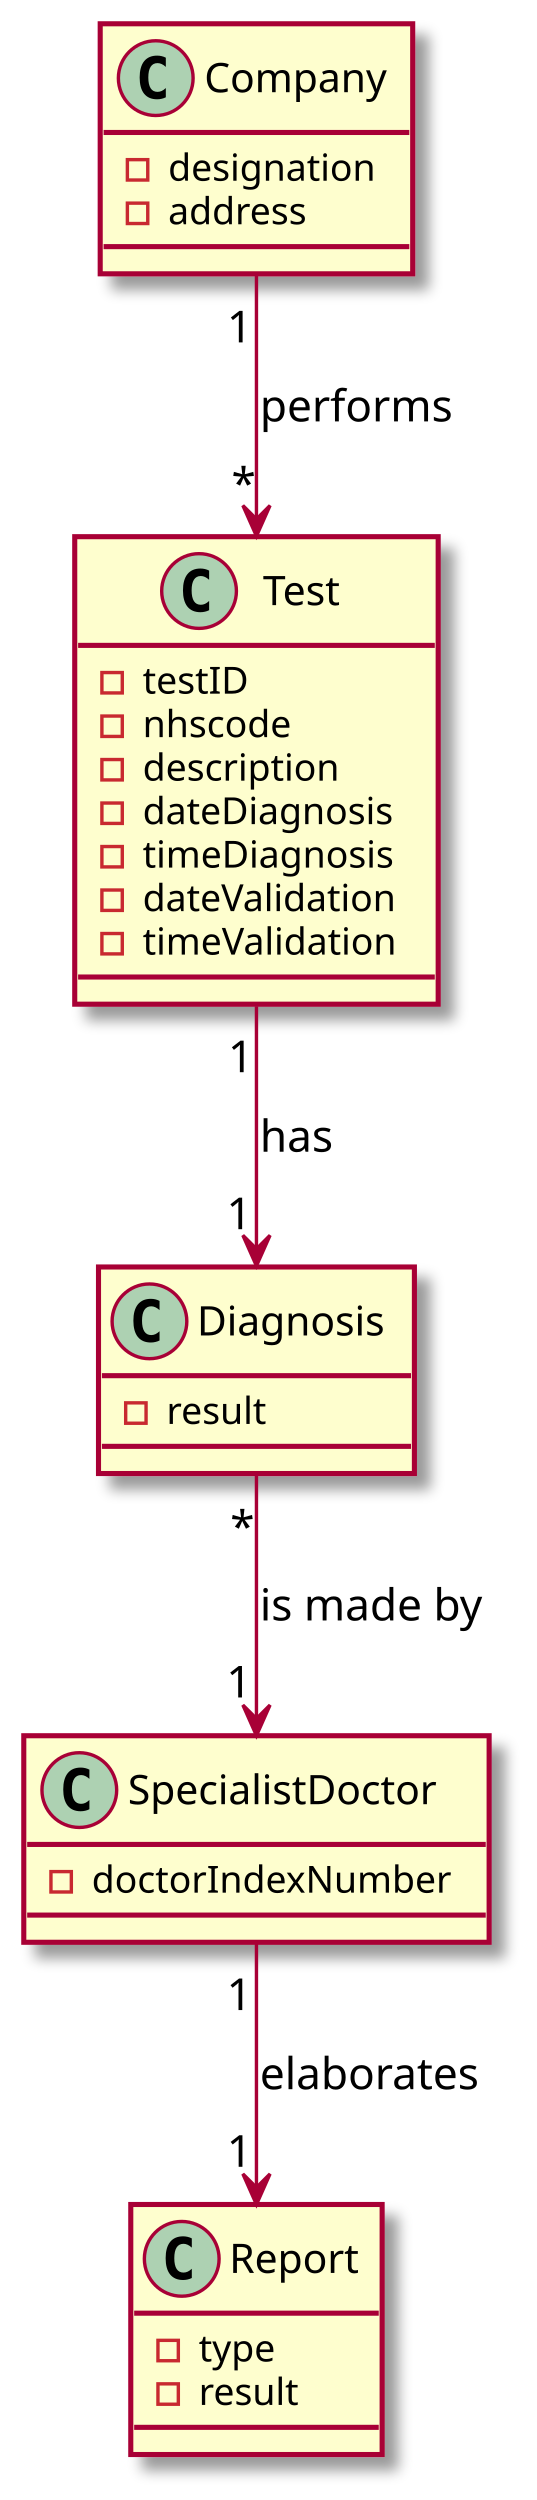
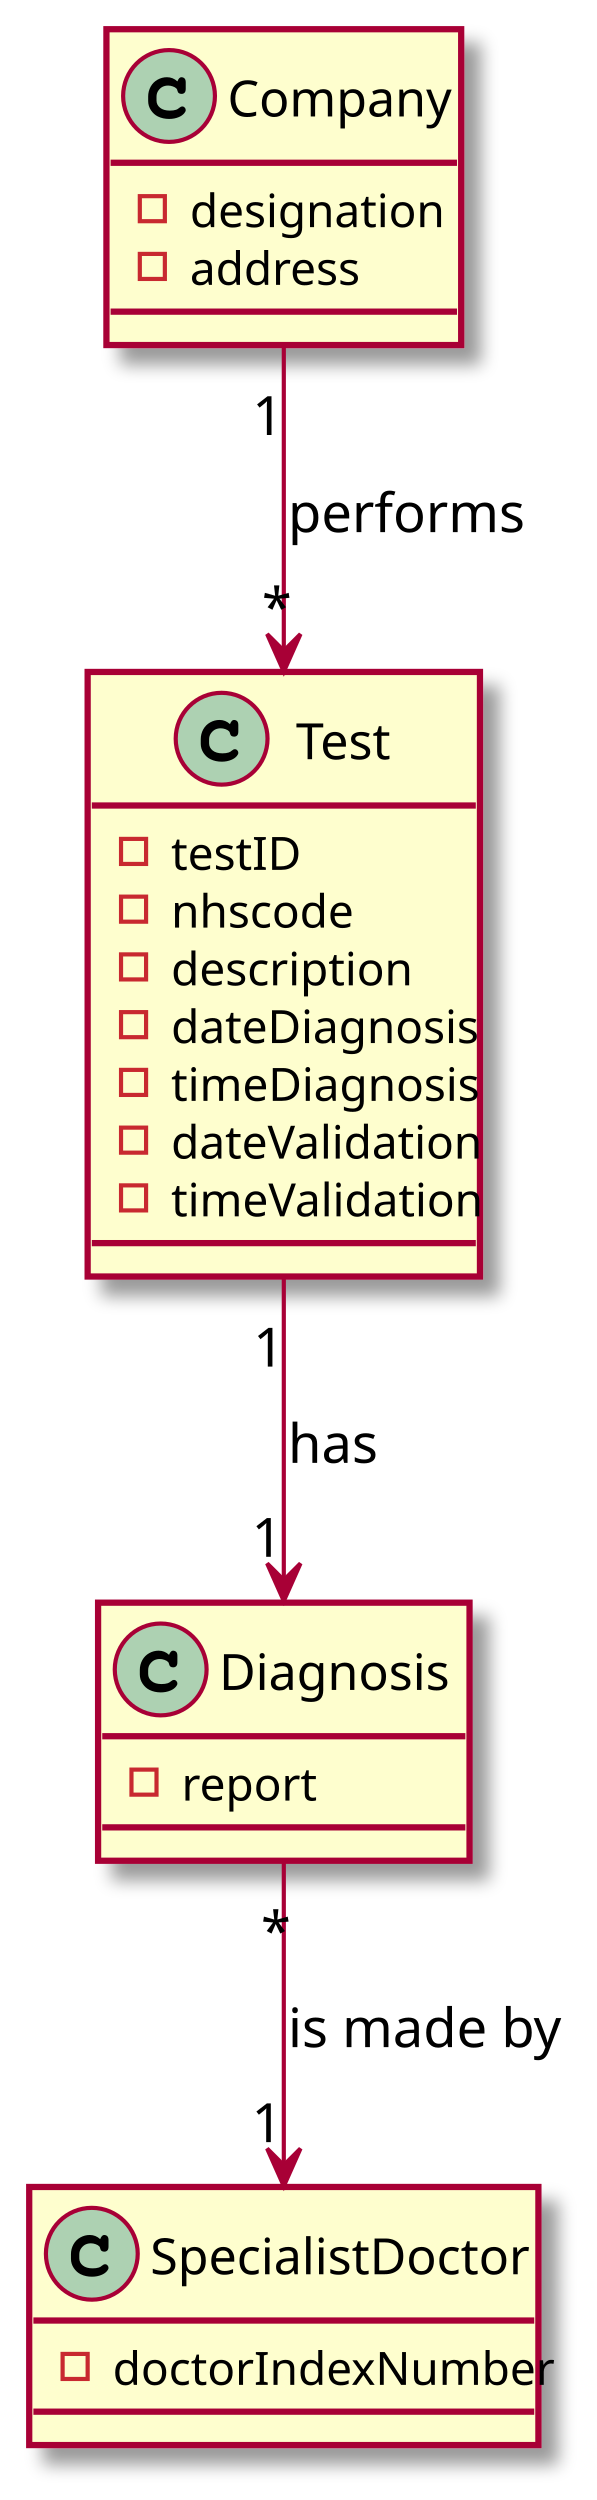
- <svg xmlns="http://www.w3.org/2000/svg" contentScriptType="application/ecmascript" contentStyleType="text/css" height="736px" preserveAspectRatio="none" style="width:158px;height:736px;" version="1.1" viewBox="0 0 158 736" width="158px" zoomAndPan="magnify">
+ <svg xmlns="http://www.w3.org/2000/svg" contentScriptType="application/ecmascript" contentStyleType="text/css" height="599px" preserveAspectRatio="none" style="width:143px;height:599px;" version="1.1" viewBox="0 0 143 599" width="143px" zoomAndPan="magnify">
  <defs>
-     <filter height="300%" id="f6mhy34ahualf" width="300%" x="-1" y="-1">
+     <filter height="300%" id="fuz33qhc88qlb" width="300%" x="-1" y="-1">
      <feGaussianBlur result="blurOut" stdDeviation="2.0" />
      <feColorMatrix in="blurOut" result="blurOut2" type="matrix" values="0 0 0 0 0 0 0 0 0 0 0 0 0 0 0 0 0 0 .4 0" />
      <feOffset dx="4.0" dy="4.0" in="blurOut2" result="blurOut3" />
      <feBlend in="SourceGraphic" in2="blurOut3" mode="normal" />
    </filter>
  </defs>
  <g>
-     <rect codeLine="8" fill="#FEFECE" filter="url(#f6mhy34ahualf)" height="73.609" id="Company" style="stroke:#A80036;stroke-width:1.5;" width="92" x="29.5" y="7" />
-     <ellipse cx="45.85" cy="23" fill="#ADD1B2" rx="11" ry="11" style="stroke:#A80036;stroke-width:1.0;" />
-     <path d="M48.819,28.641 Q48.241,28.938 47.6,29.078 Q46.959,29.234 46.256,29.234 Q43.756,29.234 42.428,27.594 Q41.116,25.938 41.116,22.812 Q41.116,19.688 42.428,18.031 Q43.756,16.375 46.256,16.375 Q46.959,16.375 47.6,16.531 Q48.256,16.688 48.819,16.984 L48.819,19.703 Q48.194,19.125 47.6,18.859 Q47.006,18.578 46.381,18.578 Q45.038,18.578 44.35,19.656 Q43.663,20.719 43.663,22.812 Q43.663,24.906 44.35,25.984 Q45.038,27.047 46.381,27.047 Q47.006,27.047 47.6,26.781 Q48.194,26.5 48.819,25.922 L48.819,28.641 Z " fill="#000000" />
-     <text fill="#000000" font-family="sans-serif" font-size="12" lengthAdjust="spacingAndGlyphs" textLength="57" x="60.15" y="27.154">Company</text>
-     <line style="stroke:#A80036;stroke-width:1.5;" x1="30.5" x2="120.5" y1="39" y2="39" />
-     <rect fill="none" height="6" style="stroke:#C82930;stroke-width:1.0;" width="6" x="37.5" y="47" />
-     <text fill="#000000" font-family="sans-serif" font-size="11" lengthAdjust="spacingAndGlyphs" textLength="66" x="49.5" y="53.21">designation</text>
-     <rect fill="none" height="6" style="stroke:#C82930;stroke-width:1.0;" width="6" x="37.5" y="59.805" />
-     <text fill="#000000" font-family="sans-serif" font-size="11" lengthAdjust="spacingAndGlyphs" textLength="47" x="49.5" y="66.015">address</text>
-     <line style="stroke:#A80036;stroke-width:1.5;" x1="30.5" x2="120.5" y1="72.609" y2="72.609" />
-     <rect codeLine="13" fill="#FEFECE" filter="url(#f6mhy34ahualf)" height="137.633" id="Test" style="stroke:#A80036;stroke-width:1.5;" width="107" x="22" y="158" />
-     <ellipse cx="58.6" cy="174" fill="#ADD1B2" rx="11" ry="11" style="stroke:#A80036;stroke-width:1.0;" />
-     <path d="M61.569,179.641 Q60.991,179.938 60.35,180.078 Q59.709,180.234 59.006,180.234 Q56.506,180.234 55.178,178.594 Q53.866,176.938 53.866,173.812 Q53.866,170.688 55.178,169.031 Q56.506,167.375 59.006,167.375 Q59.709,167.375 60.35,167.531 Q61.006,167.688 61.569,167.984 L61.569,170.703 Q60.944,170.125 60.35,169.859 Q59.756,169.578 59.131,169.578 Q57.788,169.578 57.1,170.656 Q56.413,171.719 56.413,173.812 Q56.413,175.906 57.1,176.984 Q57.788,178.047 59.131,178.047 Q59.756,178.047 60.35,177.781 Q60.944,177.5 61.569,176.922 L61.569,179.641 Z " fill="#000000" />
-     <text fill="#000000" font-family="sans-serif" font-size="12" lengthAdjust="spacingAndGlyphs" textLength="27" x="77.4" y="178.154">Test</text>
-     <line style="stroke:#A80036;stroke-width:1.5;" x1="23" x2="128" y1="190" y2="190" />
-     <rect fill="none" height="6" style="stroke:#C82930;stroke-width:1.0;" width="6" x="30" y="198" />
-     <text fill="#000000" font-family="sans-serif" font-size="11" lengthAdjust="spacingAndGlyphs" textLength="33" x="42" y="204.21">testID</text>
-     <rect fill="none" height="6" style="stroke:#C82930;stroke-width:1.0;" width="6" x="30" y="210.805" />
-     <text fill="#000000" font-family="sans-serif" font-size="11" lengthAdjust="spacingAndGlyphs" textLength="48" x="42" y="217.015">nhscode</text>
-     <rect fill="none" height="6" style="stroke:#C82930;stroke-width:1.0;" width="6" x="30" y="223.609" />
-     <text fill="#000000" font-family="sans-serif" font-size="11" lengthAdjust="spacingAndGlyphs" textLength="63" x="42" y="229.82">description</text>
-     <rect fill="none" height="6" style="stroke:#C82930;stroke-width:1.0;" width="6" x="30" y="236.414" />
-     <text fill="#000000" font-family="sans-serif" font-size="11" lengthAdjust="spacingAndGlyphs" textLength="81" x="42" y="242.625">dateDiagnosis</text>
-     <rect fill="none" height="6" style="stroke:#C82930;stroke-width:1.0;" width="6" x="30" y="249.219" />
-     <text fill="#000000" font-family="sans-serif" font-size="11" lengthAdjust="spacingAndGlyphs" textLength="81" x="42" y="255.429">timeDiagnosis</text>
-     <rect fill="none" height="6" style="stroke:#C82930;stroke-width:1.0;" width="6" x="30" y="262.023" />
-     <text fill="#000000" font-family="sans-serif" font-size="11" lengthAdjust="spacingAndGlyphs" textLength="80" x="42" y="268.234">dateValidation</text>
-     <rect fill="none" height="6" style="stroke:#C82930;stroke-width:1.0;" width="6" x="30" y="274.828" />
-     <text fill="#000000" font-family="sans-serif" font-size="11" lengthAdjust="spacingAndGlyphs" textLength="80" x="42" y="281.039">timeValidation</text>
-     <line style="stroke:#A80036;stroke-width:1.5;" x1="23" x2="128" y1="287.633" y2="287.633" />
-     <rect codeLine="23" fill="#FEFECE" filter="url(#f6mhy34ahualf)" height="60.805" id="Diagnosis" style="stroke:#A80036;stroke-width:1.5;" width="93" x="29" y="373" />
-     <ellipse cx="44" cy="389" fill="#ADD1B2" rx="11" ry="11" style="stroke:#A80036;stroke-width:1.0;" />
-     <path d="M46.969,394.641 Q46.391,394.938 45.75,395.078 Q45.109,395.234 44.406,395.234 Q41.906,395.234 40.578,393.594 Q39.266,391.938 39.266,388.812 Q39.266,385.688 40.578,384.031 Q41.906,382.375 44.406,382.375 Q45.109,382.375 45.75,382.531 Q46.406,382.688 46.969,382.984 L46.969,385.703 Q46.344,385.125 45.75,384.859 Q45.156,384.578 44.531,384.578 Q43.188,384.578 42.5,385.656 Q41.812,386.719 41.812,388.812 Q41.812,390.906 42.5,391.984 Q43.188,393.047 44.531,393.047 Q45.156,393.047 45.75,392.781 Q46.344,392.5 46.969,391.922 L46.969,394.641 Z " fill="#000000" />
-     <text fill="#000000" font-family="sans-serif" font-size="12" lengthAdjust="spacingAndGlyphs" textLength="61" x="58" y="393.154">Diagnosis</text>
-     <line style="stroke:#A80036;stroke-width:1.5;" x1="30" x2="121" y1="405" y2="405" />
-     <rect fill="none" height="6" style="stroke:#C82930;stroke-width:1.0;" width="6" x="37" y="413" />
-     <text fill="#000000" font-family="sans-serif" font-size="11" lengthAdjust="spacingAndGlyphs" textLength="33" x="49" y="419.21">result</text>
-     <line style="stroke:#A80036;stroke-width:1.5;" x1="30" x2="121" y1="425.805" y2="425.805" />
-     <rect codeLine="27" fill="#FEFECE" filter="url(#f6mhy34ahualf)" height="60.805" id="SpecialistDoctor" style="stroke:#A80036;stroke-width:1.5;" width="137" x="7" y="511" />
-     <ellipse cx="23.35" cy="527" fill="#ADD1B2" rx="11" ry="11" style="stroke:#A80036;stroke-width:1.0;" />
-     <path d="M26.319,532.641 Q25.741,532.938 25.1,533.078 Q24.459,533.234 23.756,533.234 Q21.256,533.234 19.928,531.594 Q18.616,529.938 18.616,526.812 Q18.616,523.688 19.928,522.031 Q21.256,520.375 23.756,520.375 Q24.459,520.375 25.1,520.531 Q25.756,520.688 26.319,520.984 L26.319,523.703 Q25.694,523.125 25.1,522.859 Q24.506,522.578 23.881,522.578 Q22.538,522.578 21.85,523.656 Q21.163,524.719 21.163,526.812 Q21.163,528.906 21.85,529.984 Q22.538,531.047 23.881,531.047 Q24.506,531.047 25.1,530.781 Q25.694,530.5 26.319,529.922 L26.319,532.641 Z " fill="#000000" />
-     <text fill="#000000" font-family="sans-serif" font-size="12" lengthAdjust="spacingAndGlyphs" textLength="102" x="37.65" y="531.154">SpecialistDoctor</text>
-     <line style="stroke:#A80036;stroke-width:1.5;" x1="8" x2="143" y1="543" y2="543" />
-     <rect fill="none" height="6" style="stroke:#C82930;stroke-width:1.0;" width="6" x="15" y="551" />
-     <text fill="#000000" font-family="sans-serif" font-size="11" lengthAdjust="spacingAndGlyphs" textLength="111" x="27" y="557.21">doctorIndexNumber</text>
-     <line style="stroke:#A80036;stroke-width:1.5;" x1="8" x2="143" y1="563.805" y2="563.805" />
-     <rect codeLine="31" fill="#FEFECE" filter="url(#f6mhy34ahualf)" height="73.609" id="Report" style="stroke:#A80036;stroke-width:1.5;" width="74" x="38.5" y="649" />
-     <ellipse cx="53.5" cy="665" fill="#ADD1B2" rx="11" ry="11" style="stroke:#A80036;stroke-width:1.0;" />
-     <path d="M56.469,670.641 Q55.891,670.938 55.25,671.078 Q54.609,671.234 53.906,671.234 Q51.406,671.234 50.078,669.594 Q48.766,667.938 48.766,664.812 Q48.766,661.688 50.078,660.031 Q51.406,658.375 53.906,658.375 Q54.609,658.375 55.25,658.531 Q55.906,658.688 56.469,658.984 L56.469,661.703 Q55.844,661.125 55.25,660.859 Q54.656,660.578 54.031,660.578 Q52.688,660.578 52,661.656 Q51.312,662.719 51.312,664.812 Q51.312,666.906 52,667.984 Q52.688,669.047 54.031,669.047 Q54.656,669.047 55.25,668.781 Q55.844,668.5 56.469,667.922 L56.469,670.641 Z " fill="#000000" />
-     <text fill="#000000" font-family="sans-serif" font-size="12" lengthAdjust="spacingAndGlyphs" textLength="42" x="67.5" y="669.154">Report</text>
-     <line style="stroke:#A80036;stroke-width:1.5;" x1="39.5" x2="111.5" y1="681" y2="681" />
-     <rect fill="none" height="6" style="stroke:#C82930;stroke-width:1.0;" width="6" x="46.5" y="689" />
-     <text fill="#000000" font-family="sans-serif" font-size="11" lengthAdjust="spacingAndGlyphs" textLength="24" x="58.5" y="695.21">type</text>
-     <rect fill="none" height="6" style="stroke:#C82930;stroke-width:1.0;" width="6" x="46.5" y="701.805" />
-     <text fill="#000000" font-family="sans-serif" font-size="11" lengthAdjust="spacingAndGlyphs" textLength="33" x="58.5" y="708.015">result</text>
-     <line style="stroke:#A80036;stroke-width:1.5;" x1="39.5" x2="111.5" y1="714.609" y2="714.609" />
-     <path codeLine="3" d="M75.5,81.033 C75.5,101.606 75.5,127.956 75.5,152.591 " fill="none" id="Company-to-Test" style="stroke:#A80036;stroke-width:1.0;" />
-     <polygon fill="#A80036" points="75.5,157.82,79.5,148.82,75.5,152.82,71.5,148.82,75.5,157.82" style="stroke:#A80036;stroke-width:1.0;" />
-     <text fill="#000000" font-family="sans-serif" font-size="13" lengthAdjust="spacingAndGlyphs" textLength="58" x="76.5" y="124.067">performs</text>
-     <text fill="#000000" font-family="sans-serif" font-size="13" lengthAdjust="spacingAndGlyphs" textLength="8" x="66.812" y="100.799">1</text>
-     <text fill="#000000" font-family="sans-serif" font-size="13" lengthAdjust="spacingAndGlyphs" textLength="7" x="68.139" y="147.005">*</text>
-     <path codeLine="4" d="M75.5,296.251 C75.5,320.646 75.5,347.074 75.5,367.591 " fill="none" id="Test-to-Diagnosis" style="stroke:#A80036;stroke-width:1.0;" />
-     <polygon fill="#A80036" points="75.5,372.676,79.5,363.676,75.5,367.676,71.5,363.676,75.5,372.676" style="stroke:#A80036;stroke-width:1.0;" />
-     <text fill="#000000" font-family="sans-serif" font-size="13" lengthAdjust="spacingAndGlyphs" textLength="23" x="76.5" y="339.067">has</text>
-     <text fill="#000000" font-family="sans-serif" font-size="13" lengthAdjust="spacingAndGlyphs" textLength="8" x="67.119" y="315.657">1</text>
-     <text fill="#000000" font-family="sans-serif" font-size="13" lengthAdjust="spacingAndGlyphs" textLength="8" x="66.675" y="361.872">1</text>
-     <path codeLine="5" d="M75.5,434.127 C75.5,455.298 75.5,483.537 75.5,505.742 " fill="none" id="Diagnosis-to-SpecialistDoctor" style="stroke:#A80036;stroke-width:1.0;" />
-     <polygon fill="#A80036" points="75.5,510.959,79.5,501.959,75.5,505.959,71.5,501.959,75.5,510.959" style="stroke:#A80036;stroke-width:1.0;" />
-     <text fill="#000000" font-family="sans-serif" font-size="13" lengthAdjust="spacingAndGlyphs" textLength="70" x="76.5" y="477.067">is made by</text>
-     <text fill="#000000" font-family="sans-serif" font-size="13" lengthAdjust="spacingAndGlyphs" textLength="7" x="67.778" y="454.091">*</text>
-     <text fill="#000000" font-family="sans-serif" font-size="13" lengthAdjust="spacingAndGlyphs" textLength="8" x="66.625" y="499.74">1</text>
-     <path codeLine="6" d="M75.5,572.145 C75.5,593.017 75.5,620.917 75.5,643.874 " fill="none" id="SpecialistDoctor-to-Report" style="stroke:#A80036;stroke-width:1.0;" />
-     <polygon fill="#A80036" points="75.5,648.993,79.5,639.993,75.5,643.993,71.5,639.993,75.5,648.993" style="stroke:#A80036;stroke-width:1.0;" />
-     <text fill="#000000" font-family="sans-serif" font-size="13" lengthAdjust="spacingAndGlyphs" textLength="68" x="76.5" y="615.067">elaborates</text>
-     <text fill="#000000" font-family="sans-serif" font-size="13" lengthAdjust="spacingAndGlyphs" textLength="8" x="66.713" y="591.754">1</text>
-     <text fill="#000000" font-family="sans-serif" font-size="13" lengthAdjust="spacingAndGlyphs" textLength="8" x="66.763" y="637.902">1</text>
+     <rect codeLine="4" fill="#FEFECE" filter="url(#fuz33qhc88qlb)" height="75.672" id="Company" style="stroke:#A80036;stroke-width:1.5;" width="85" x="25.5" y="7" />
+     <ellipse cx="40.5" cy="23" fill="#ADD1B2" rx="11" ry="11" style="stroke:#A80036;stroke-width:1.0;" />
+     <path d="M42.5,19.5 Q42.703,19 42.938,18.75 Q43.172,18.5 43.438,18.5 Q43.906,18.5 44.203,18.781 Q44.5,19.062 44.5,19.719 L44.5,21.281 Q44.5,21.938 44.219,22.219 Q43.938,22.5 43.5,22.5 Q43.109,22.5 42.859,22.328 Q42.609,22.156 42.5,21.703 Q42.453,21.391 42.281,21.219 Q41.969,20.891 41.406,20.703 Q40.844,20.5 40.281,20.5 Q39.578,20.5 38.984,20.781 Q38.406,21.062 37.953,21.688 Q37.5,22.312 37.5,23.172 L37.5,24.094 Q37.5,25.125 38.344,25.812 Q39.188,26.5 40.688,26.5 Q41.578,26.5 42.203,26.297 Q42.562,26.188 42.969,25.828 Q43.234,25.625 43.375,25.562 Q43.516,25.5 43.688,25.5 Q44.016,25.5 44.25,25.766 Q44.5,26.016 44.5,26.375 Q44.5,26.719 44.156,27.125 Q43.656,27.719 42.859,28.047 Q41.812,28.5 40.531,28.5 Q39.031,28.5 37.828,27.906 Q36.859,27.438 36.172,26.422 Q35.5,25.406 35.5,24.203 L35.5,23.109 Q35.5,21.859 36.094,20.766 Q36.703,19.672 37.75,19.094 Q38.812,18.5 40,18.5 Q40.719,18.5 41.344,18.75 Q41.969,19 42.5,19.5 Z " fill="#000000" />
+     <text fill="#000000" font-family="sans-serif" font-size="12" lengthAdjust="spacing" textLength="53" x="54.5" y="27.91">Company</text>
+     <line style="stroke:#A80036;stroke-width:1.5;" x1="26.5" x2="109.5" y1="39" y2="39" />
+     <rect fill="none" height="6" style="stroke:#C82930;stroke-width:1.0;" width="6" x="33.5" y="47" />
+     <text fill="#000000" font-family="sans-serif" font-size="11" lengthAdjust="spacing" textLength="55" x="45.5" y="54.419">designation</text>
+     <rect fill="none" height="6" style="stroke:#C82930;stroke-width:1.0;" width="6" x="33.5" y="60.836" />
+     <text fill="#000000" font-family="sans-serif" font-size="11" lengthAdjust="spacing" textLength="40" x="45.5" y="68.255">address</text>
+     <line style="stroke:#A80036;stroke-width:1.5;" x1="26.5" x2="109.5" y1="74.672" y2="74.672" />
+     <rect codeLine="9" fill="#FEFECE" filter="url(#fuz33qhc88qlb)" height="144.852" id="Test" style="stroke:#A80036;stroke-width:1.5;" width="94" x="21" y="161" />
+     <ellipse cx="53.1" cy="177" fill="#ADD1B2" rx="11" ry="11" style="stroke:#A80036;stroke-width:1.0;" />
+     <path d="M55.1,173.5 Q55.303,173 55.538,172.75 Q55.772,172.5 56.038,172.5 Q56.506,172.5 56.803,172.781 Q57.1,173.062 57.1,173.719 L57.1,175.281 Q57.1,175.938 56.819,176.219 Q56.538,176.5 56.1,176.5 Q55.709,176.5 55.459,176.328 Q55.209,176.156 55.1,175.703 Q55.053,175.391 54.881,175.219 Q54.569,174.891 54.006,174.703 Q53.444,174.5 52.881,174.5 Q52.178,174.5 51.584,174.781 Q51.006,175.062 50.553,175.688 Q50.1,176.312 50.1,177.172 L50.1,178.094 Q50.1,179.125 50.944,179.812 Q51.788,180.5 53.288,180.5 Q54.178,180.5 54.803,180.297 Q55.163,180.188 55.569,179.828 Q55.834,179.625 55.975,179.562 Q56.116,179.5 56.288,179.5 Q56.616,179.5 56.85,179.766 Q57.1,180.016 57.1,180.375 Q57.1,180.719 56.756,181.125 Q56.256,181.719 55.459,182.047 Q54.413,182.5 53.131,182.5 Q51.631,182.5 50.428,181.906 Q49.459,181.438 48.772,180.422 Q48.1,179.406 48.1,178.203 L48.1,177.109 Q48.1,175.859 48.694,174.766 Q49.303,173.672 50.35,173.094 Q51.413,172.5 52.6,172.5 Q53.319,172.5 53.944,172.75 Q54.569,173 55.1,173.5 Z " fill="#000000" />
+     <text fill="#000000" font-family="sans-serif" font-size="12" lengthAdjust="spacing" textLength="24" x="70.9" y="181.91">Test</text>
+     <line style="stroke:#A80036;stroke-width:1.5;" x1="22" x2="114" y1="193" y2="193" />
+     <rect fill="none" height="6" style="stroke:#C82930;stroke-width:1.0;" width="6" x="29" y="201" />
+     <text fill="#000000" font-family="sans-serif" font-size="11" lengthAdjust="spacing" textLength="27" x="41" y="208.419">testID</text>
+     <rect fill="none" height="6" style="stroke:#C82930;stroke-width:1.0;" width="6" x="29" y="214.836" />
+     <text fill="#000000" font-family="sans-serif" font-size="11" lengthAdjust="spacing" textLength="42" x="41" y="222.255">nhscode</text>
+     <rect fill="none" height="6" style="stroke:#C82930;stroke-width:1.0;" width="6" x="29" y="228.672" />
+     <text fill="#000000" font-family="sans-serif" font-size="11" lengthAdjust="spacing" textLength="53" x="41" y="236.091">description</text>
+     <rect fill="none" height="6" style="stroke:#C82930;stroke-width:1.0;" width="6" x="29" y="242.508" />
+     <text fill="#000000" font-family="sans-serif" font-size="11" lengthAdjust="spacing" textLength="68" x="41" y="249.927">dateDiagnosis</text>
+     <rect fill="none" height="6" style="stroke:#C82930;stroke-width:1.0;" width="6" x="29" y="256.344" />
+     <text fill="#000000" font-family="sans-serif" font-size="11" lengthAdjust="spacing" textLength="66" x="41" y="263.763">timeDiagnosis</text>
+     <rect fill="none" height="6" style="stroke:#C82930;stroke-width:1.0;" width="6" x="29" y="270.18" />
+     <text fill="#000000" font-family="sans-serif" font-size="11" lengthAdjust="spacing" textLength="68" x="41" y="277.599">dateValidation</text>
+     <rect fill="none" height="6" style="stroke:#C82930;stroke-width:1.0;" width="6" x="29" y="284.016" />
+     <text fill="#000000" font-family="sans-serif" font-size="11" lengthAdjust="spacing" textLength="66" x="41" y="291.435">timeValidation</text>
+     <line style="stroke:#A80036;stroke-width:1.5;" x1="22" x2="114" y1="297.852" y2="297.852" />
+     <rect codeLine="19" fill="#FEFECE" filter="url(#fuz33qhc88qlb)" height="61.836" id="Diagnosis" style="stroke:#A80036;stroke-width:1.5;" width="89" x="23.5" y="384" />
+     <ellipse cx="38.5" cy="400" fill="#ADD1B2" rx="11" ry="11" style="stroke:#A80036;stroke-width:1.0;" />
+     <path d="M40.5,396.5 Q40.703,396 40.938,395.75 Q41.172,395.5 41.438,395.5 Q41.906,395.5 42.203,395.781 Q42.5,396.062 42.5,396.719 L42.5,398.281 Q42.5,398.938 42.219,399.219 Q41.938,399.5 41.5,399.5 Q41.109,399.5 40.859,399.328 Q40.609,399.156 40.5,398.703 Q40.453,398.391 40.281,398.219 Q39.969,397.891 39.406,397.703 Q38.844,397.5 38.281,397.5 Q37.578,397.5 36.984,397.781 Q36.406,398.062 35.953,398.688 Q35.5,399.312 35.5,400.172 L35.5,401.094 Q35.5,402.125 36.344,402.812 Q37.188,403.5 38.688,403.5 Q39.578,403.5 40.203,403.297 Q40.562,403.188 40.969,402.828 Q41.234,402.625 41.375,402.562 Q41.516,402.5 41.688,402.5 Q42.016,402.5 42.25,402.766 Q42.5,403.016 42.5,403.375 Q42.5,403.719 42.156,404.125 Q41.656,404.719 40.859,405.047 Q39.812,405.5 38.531,405.5 Q37.031,405.5 35.828,404.906 Q34.859,404.438 34.172,403.422 Q33.5,402.406 33.5,401.203 L33.5,400.109 Q33.5,398.859 34.094,397.766 Q34.703,396.672 35.75,396.094 Q36.812,395.5 38,395.5 Q38.719,395.5 39.344,395.75 Q39.969,396 40.5,396.5 Z " fill="#000000" />
+     <text fill="#000000" font-family="sans-serif" font-size="12" lengthAdjust="spacing" textLength="57" x="52.5" y="404.91">Diagnosis</text>
+     <line style="stroke:#A80036;stroke-width:1.5;" x1="24.5" x2="111.5" y1="416" y2="416" />
+     <rect fill="none" height="6" style="stroke:#C82930;stroke-width:1.0;" width="6" x="31.5" y="424" />
+     <text fill="#000000" font-family="sans-serif" font-size="11" lengthAdjust="spacing" textLength="29" x="43.5" y="431.419">report</text>
+     <line style="stroke:#A80036;stroke-width:1.5;" x1="24.5" x2="111.5" y1="437.836" y2="437.836" />
+     <rect codeLine="23" fill="#FEFECE" filter="url(#fuz33qhc88qlb)" height="61.836" id="SpecialistDoctor" style="stroke:#A80036;stroke-width:1.5;" width="122" x="7" y="524" />
+     <ellipse cx="22" cy="540" fill="#ADD1B2" rx="11" ry="11" style="stroke:#A80036;stroke-width:1.0;" />
+     <path d="M24,536.5 Q24.203,536 24.438,535.75 Q24.672,535.5 24.938,535.5 Q25.406,535.5 25.703,535.781 Q26,536.062 26,536.719 L26,538.281 Q26,538.938 25.719,539.219 Q25.438,539.5 25,539.5 Q24.609,539.5 24.359,539.328 Q24.109,539.156 24,538.703 Q23.953,538.391 23.781,538.219 Q23.469,537.891 22.906,537.703 Q22.344,537.5 21.781,537.5 Q21.078,537.5 20.484,537.781 Q19.906,538.062 19.453,538.688 Q19,539.312 19,540.172 L19,541.094 Q19,542.125 19.844,542.812 Q20.688,543.5 22.188,543.5 Q23.078,543.5 23.703,543.297 Q24.062,543.188 24.469,542.828 Q24.734,542.625 24.875,542.562 Q25.016,542.5 25.188,542.5 Q25.516,542.5 25.75,542.766 Q26,543.016 26,543.375 Q26,543.719 25.656,544.125 Q25.156,544.719 24.359,545.047 Q23.312,545.5 22.031,545.5 Q20.531,545.5 19.328,544.906 Q18.359,544.438 17.672,543.422 Q17,542.406 17,541.203 L17,540.109 Q17,538.859 17.594,537.766 Q18.203,536.672 19.25,536.094 Q20.312,535.5 21.5,535.5 Q22.219,535.5 22.844,535.75 Q23.469,536 24,536.5 Z " fill="#000000" />
+     <text fill="#000000" font-family="sans-serif" font-size="12" lengthAdjust="spacing" textLength="90" x="36" y="544.91">SpecialistDoctor</text>
+     <line style="stroke:#A80036;stroke-width:1.5;" x1="8" x2="128" y1="556" y2="556" />
+     <rect fill="none" height="6" style="stroke:#C82930;stroke-width:1.0;" width="6" x="15" y="564" />
+     <text fill="#000000" font-family="sans-serif" font-size="11" lengthAdjust="spacing" textLength="94" x="27" y="571.419">doctorIndexNumber</text>
+     <line style="stroke:#A80036;stroke-width:1.5;" x1="8" x2="128" y1="577.836" y2="577.836" />
+     <path codeLine="27" d="M68,83.29 C68,104.03 68,130.64 68,155.62 " fill="none" id="Company-to-Test" style="stroke:#A80036;stroke-width:1.0;" />
+     <polygon fill="#A80036" points="68,160.92,72,151.92,68,155.92,64,151.92,68,160.92" style="stroke:#A80036;stroke-width:1.0;" />
+     <text fill="#000000" font-family="sans-serif" font-size="13" lengthAdjust="spacing" textLength="50" x="69" y="127.495">performs</text>
+     <text fill="#000000" font-family="sans-serif" font-size="13" lengthAdjust="spacing" textLength="7" x="60.442" y="104.217">1</text>
+     <text fill="#000000" font-family="sans-serif" font-size="13" lengthAdjust="spacing" textLength="5" x="62.742" y="150.131">*</text>
+     <path codeLine="28" d="M68,306.22 C68,331.06 68,357.83 68,378.48 " fill="none" id="Test-to-Diagnosis" style="stroke:#A80036;stroke-width:1.0;" />
+     <polygon fill="#A80036" points="68,383.59,72,374.59,68,378.59,64,374.59,68,383.59" style="stroke:#A80036;stroke-width:1.0;" />
+     <text fill="#000000" font-family="sans-serif" font-size="13" lengthAdjust="spacing" textLength="21" x="69" y="350.495">has</text>
+     <text fill="#000000" font-family="sans-serif" font-size="13" lengthAdjust="spacing" textLength="7" x="60.666" y="327.433">1</text>
+     <text fill="#000000" font-family="sans-serif" font-size="13" lengthAdjust="spacing" textLength="7" x="60.278" y="373.01">1</text>
+     <path codeLine="29" d="M68,446.28 C68,467.59 68,496.17 68,518.53 " fill="none" id="Diagnosis-to-SpecialistDoctor" style="stroke:#A80036;stroke-width:1.0;" />
+     <polygon fill="#A80036" points="68,523.79,72,514.79,68,518.79,64,514.79,68,523.79" style="stroke:#A80036;stroke-width:1.0;" />
+     <text fill="#000000" font-family="sans-serif" font-size="13" lengthAdjust="spacing" textLength="64" x="69" y="490.495">is made by</text>
+     <text fill="#000000" font-family="sans-serif" font-size="13" lengthAdjust="spacing" textLength="5" x="62.523" y="467.312">*</text>
+     <text fill="#000000" font-family="sans-serif" font-size="13" lengthAdjust="spacing" textLength="7" x="60.278" y="513.251">1</text>
  </g>
</svg>
